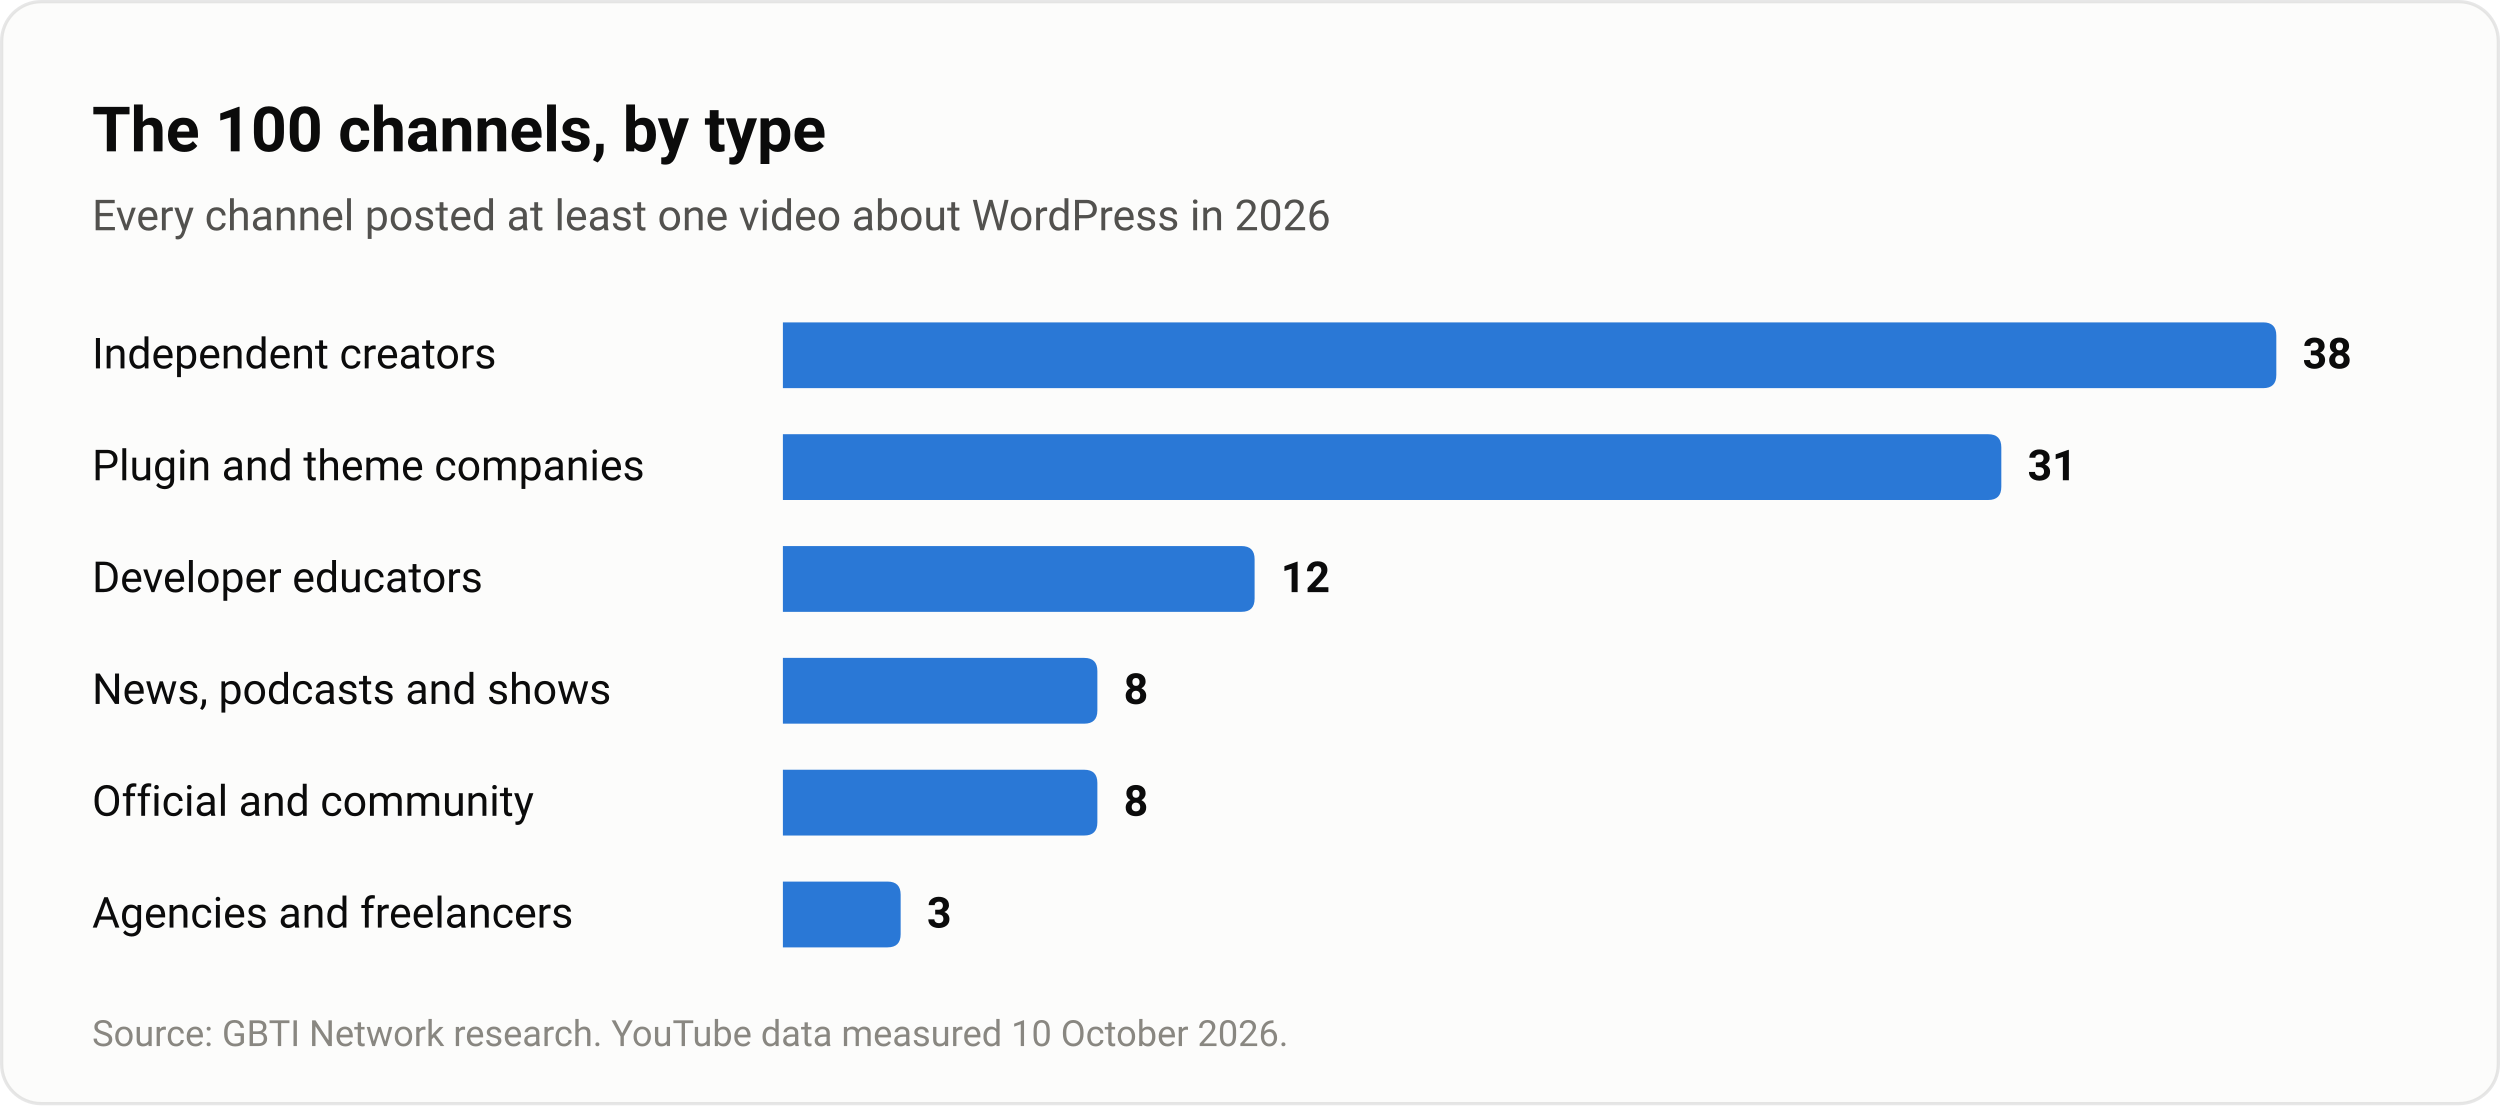
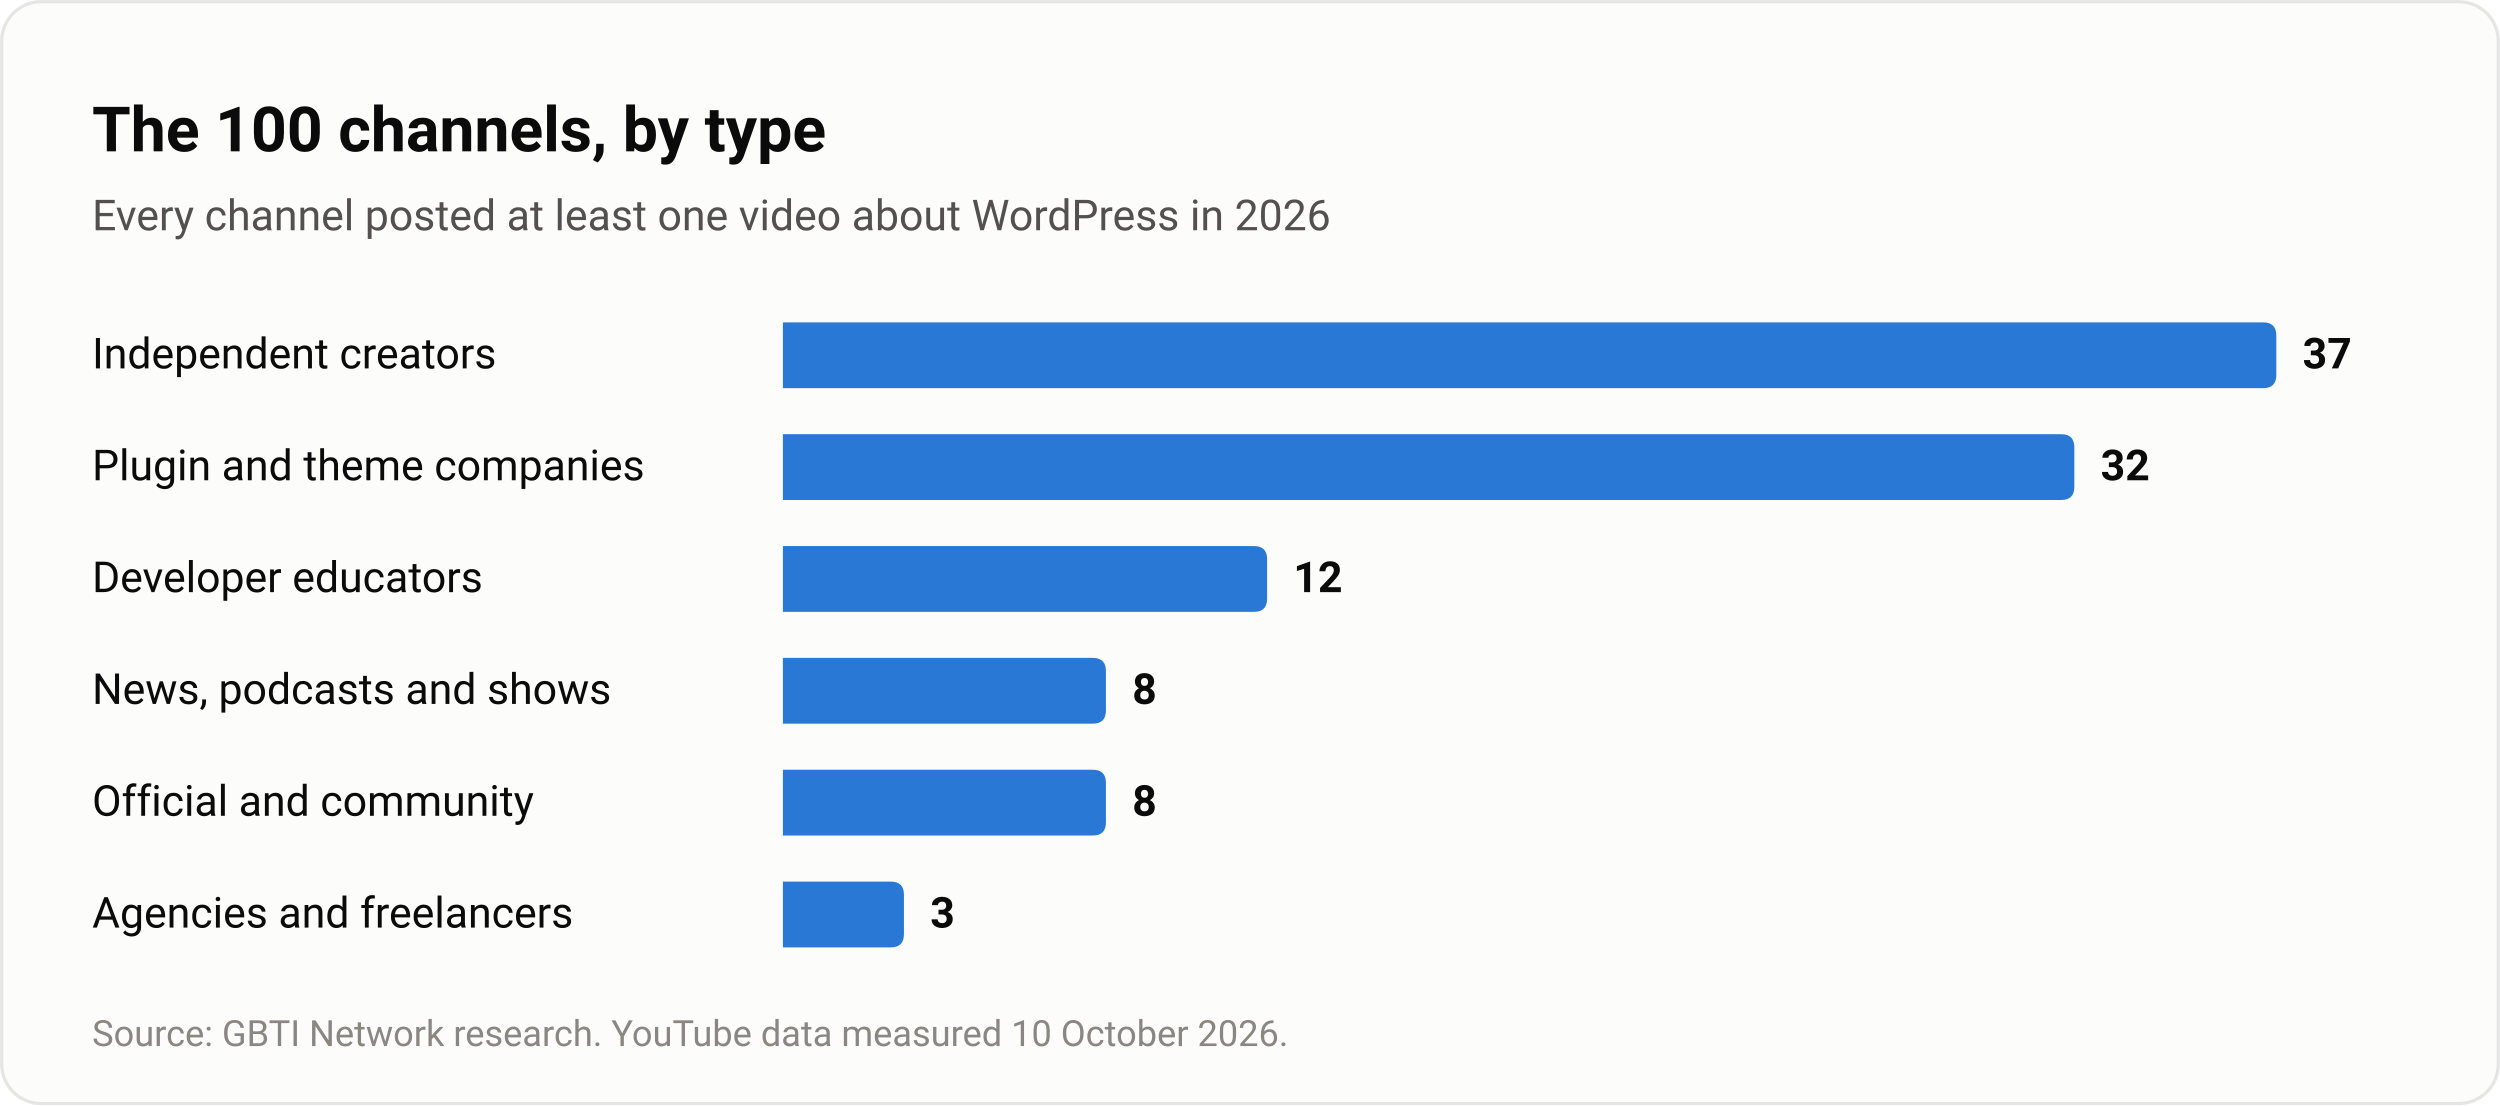
- <svg xmlns="http://www.w3.org/2000/svg" width="760" height="336" viewBox="0 0 760 336" role="img" aria-label="The 100 channels by type: Independent creators 38; Plugin and theme companies 31; Developer educators 12; News, podcasts and shows 8; Official and community 8; Agencies and freelancers 3." font-family="system-ui, -apple-system, 'Segoe UI', Roboto, Helvetica, Arial, sans-serif">
+ <svg xmlns="http://www.w3.org/2000/svg" width="760" height="336" viewBox="0 0 760 336" role="img" aria-label="The 100 channels by type: Independent creators 37; Plugin and theme companies 32; Developer educators 12; News, podcasts and shows 8; Official and community 8; Agencies and freelancers 3." font-family="system-ui, -apple-system, 'Segoe UI', Roboto, Helvetica, Arial, sans-serif">
  <rect x="0.5" y="0.5" width="759" height="335" rx="12" fill="#fcfcfb" stroke="rgba(11,11,11,0.10)" />
  <text x="28.0" y="46.0" font-size="19" font-weight="650" fill="#0b0b0b" text-anchor="start">The 100 channels, by type</text>
  <text x="28.0" y="70.0" font-size="13" font-weight="400" fill="#52514e" text-anchor="start">Every channel posted at least one video about WordPress in 2026</text>
  <text x="28.0" y="112.0" font-size="13" font-weight="400" fill="#0b0b0b" text-anchor="start">Independent creators</text>
  <path d="M238.0,98.0 H688.0 Q692.0,98.0 692.0,102.0 V114.0 Q692.0,118.0 688.0,118.0 H238.0 Z" fill="#2a78d6" />
-   <text x="700.0" y="112.0" font-size="13" font-weight="600" fill="#0b0b0b" text-anchor="start">38</text>
+   <text x="700.0" y="112.0" font-size="13" font-weight="600" fill="#0b0b0b" text-anchor="start">37</text>
  <text x="28.0" y="146.0" font-size="13" font-weight="400" fill="#0b0b0b" text-anchor="start">Plugin and theme companies</text>
-   <path d="M238.0,132.0 H604.4 Q608.4,132.0 608.4,136.0 V148.0 Q608.4,152.0 604.4,152.0 H238.0 Z" fill="#2a78d6" />
-   <text x="616.4" y="146.0" font-size="13" font-weight="600" fill="#0b0b0b" text-anchor="start">31</text>
+   <path d="M238.0,132.0 H626.6 Q630.6,132.0 630.6,136.0 V148.0 Q630.6,152.0 626.6,152.0 H238.0 Z" fill="#2a78d6" />
+   <text x="638.6" y="146.0" font-size="13" font-weight="600" fill="#0b0b0b" text-anchor="start">32</text>
  <text x="28.0" y="180.0" font-size="13" font-weight="400" fill="#0b0b0b" text-anchor="start">Developer educators</text>
-   <path d="M238.0,166.0 H377.4 Q381.4,166.0 381.4,170.0 V182.0 Q381.4,186.0 377.4,186.0 H238.0 Z" fill="#2a78d6" />
-   <text x="389.4" y="180.0" font-size="13" font-weight="600" fill="#0b0b0b" text-anchor="start">12</text>
+   <path d="M238.0,166.0 H381.2 Q385.2,166.0 385.2,170.0 V182.0 Q385.2,186.0 381.2,186.0 H238.0 Z" fill="#2a78d6" />
+   <text x="393.2" y="180.0" font-size="13" font-weight="600" fill="#0b0b0b" text-anchor="start">12</text>
  <text x="28.0" y="214.0" font-size="13" font-weight="400" fill="#0b0b0b" text-anchor="start">News, podcasts and shows</text>
-   <path d="M238.0,200.0 H329.6 Q333.6,200.0 333.6,204.0 V216.0 Q333.6,220.0 329.6,220.0 H238.0 Z" fill="#2a78d6" />
-   <text x="341.6" y="214.0" font-size="13" font-weight="600" fill="#0b0b0b" text-anchor="start">8</text>
+   <path d="M238.0,200.0 H332.2 Q336.2,200.0 336.2,204.0 V216.0 Q336.2,220.0 332.2,220.0 H238.0 Z" fill="#2a78d6" />
+   <text x="344.2" y="214.0" font-size="13" font-weight="600" fill="#0b0b0b" text-anchor="start">8</text>
  <text x="28.0" y="248.0" font-size="13" font-weight="400" fill="#0b0b0b" text-anchor="start">Official and community</text>
-   <path d="M238.0,234.0 H329.6 Q333.6,234.0 333.6,238.0 V250.0 Q333.6,254.0 329.6,254.0 H238.0 Z" fill="#2a78d6" />
-   <text x="341.6" y="248.0" font-size="13" font-weight="600" fill="#0b0b0b" text-anchor="start">8</text>
+   <path d="M238.0,234.0 H332.2 Q336.2,234.0 336.2,238.0 V250.0 Q336.2,254.0 332.2,254.0 H238.0 Z" fill="#2a78d6" />
+   <text x="344.2" y="248.0" font-size="13" font-weight="600" fill="#0b0b0b" text-anchor="start">8</text>
  <text x="28.0" y="282.0" font-size="13" font-weight="400" fill="#0b0b0b" text-anchor="start">Agencies and freelancers</text>
-   <path d="M238.0,268.0 H269.8 Q273.8,268.0 273.8,272.0 V284.0 Q273.8,288.0 269.8,288.0 H238.0 Z" fill="#2a78d6" />
-   <text x="281.8" y="282.0" font-size="13" font-weight="600" fill="#0b0b0b" text-anchor="start">3</text>
+   <path d="M238.0,268.0 H270.8 Q274.8,268.0 274.8,272.0 V284.0 Q274.8,288.0 270.8,288.0 H238.0 Z" fill="#2a78d6" />
+   <text x="282.8" y="282.0" font-size="13" font-weight="600" fill="#0b0b0b" text-anchor="start">3</text>
  <text x="28.0" y="318.0" font-size="11" font-weight="400" fill="#898781" text-anchor="start">Source: GBTI Network research. YouTube data measured 10 October 2026.</text>
</svg>
